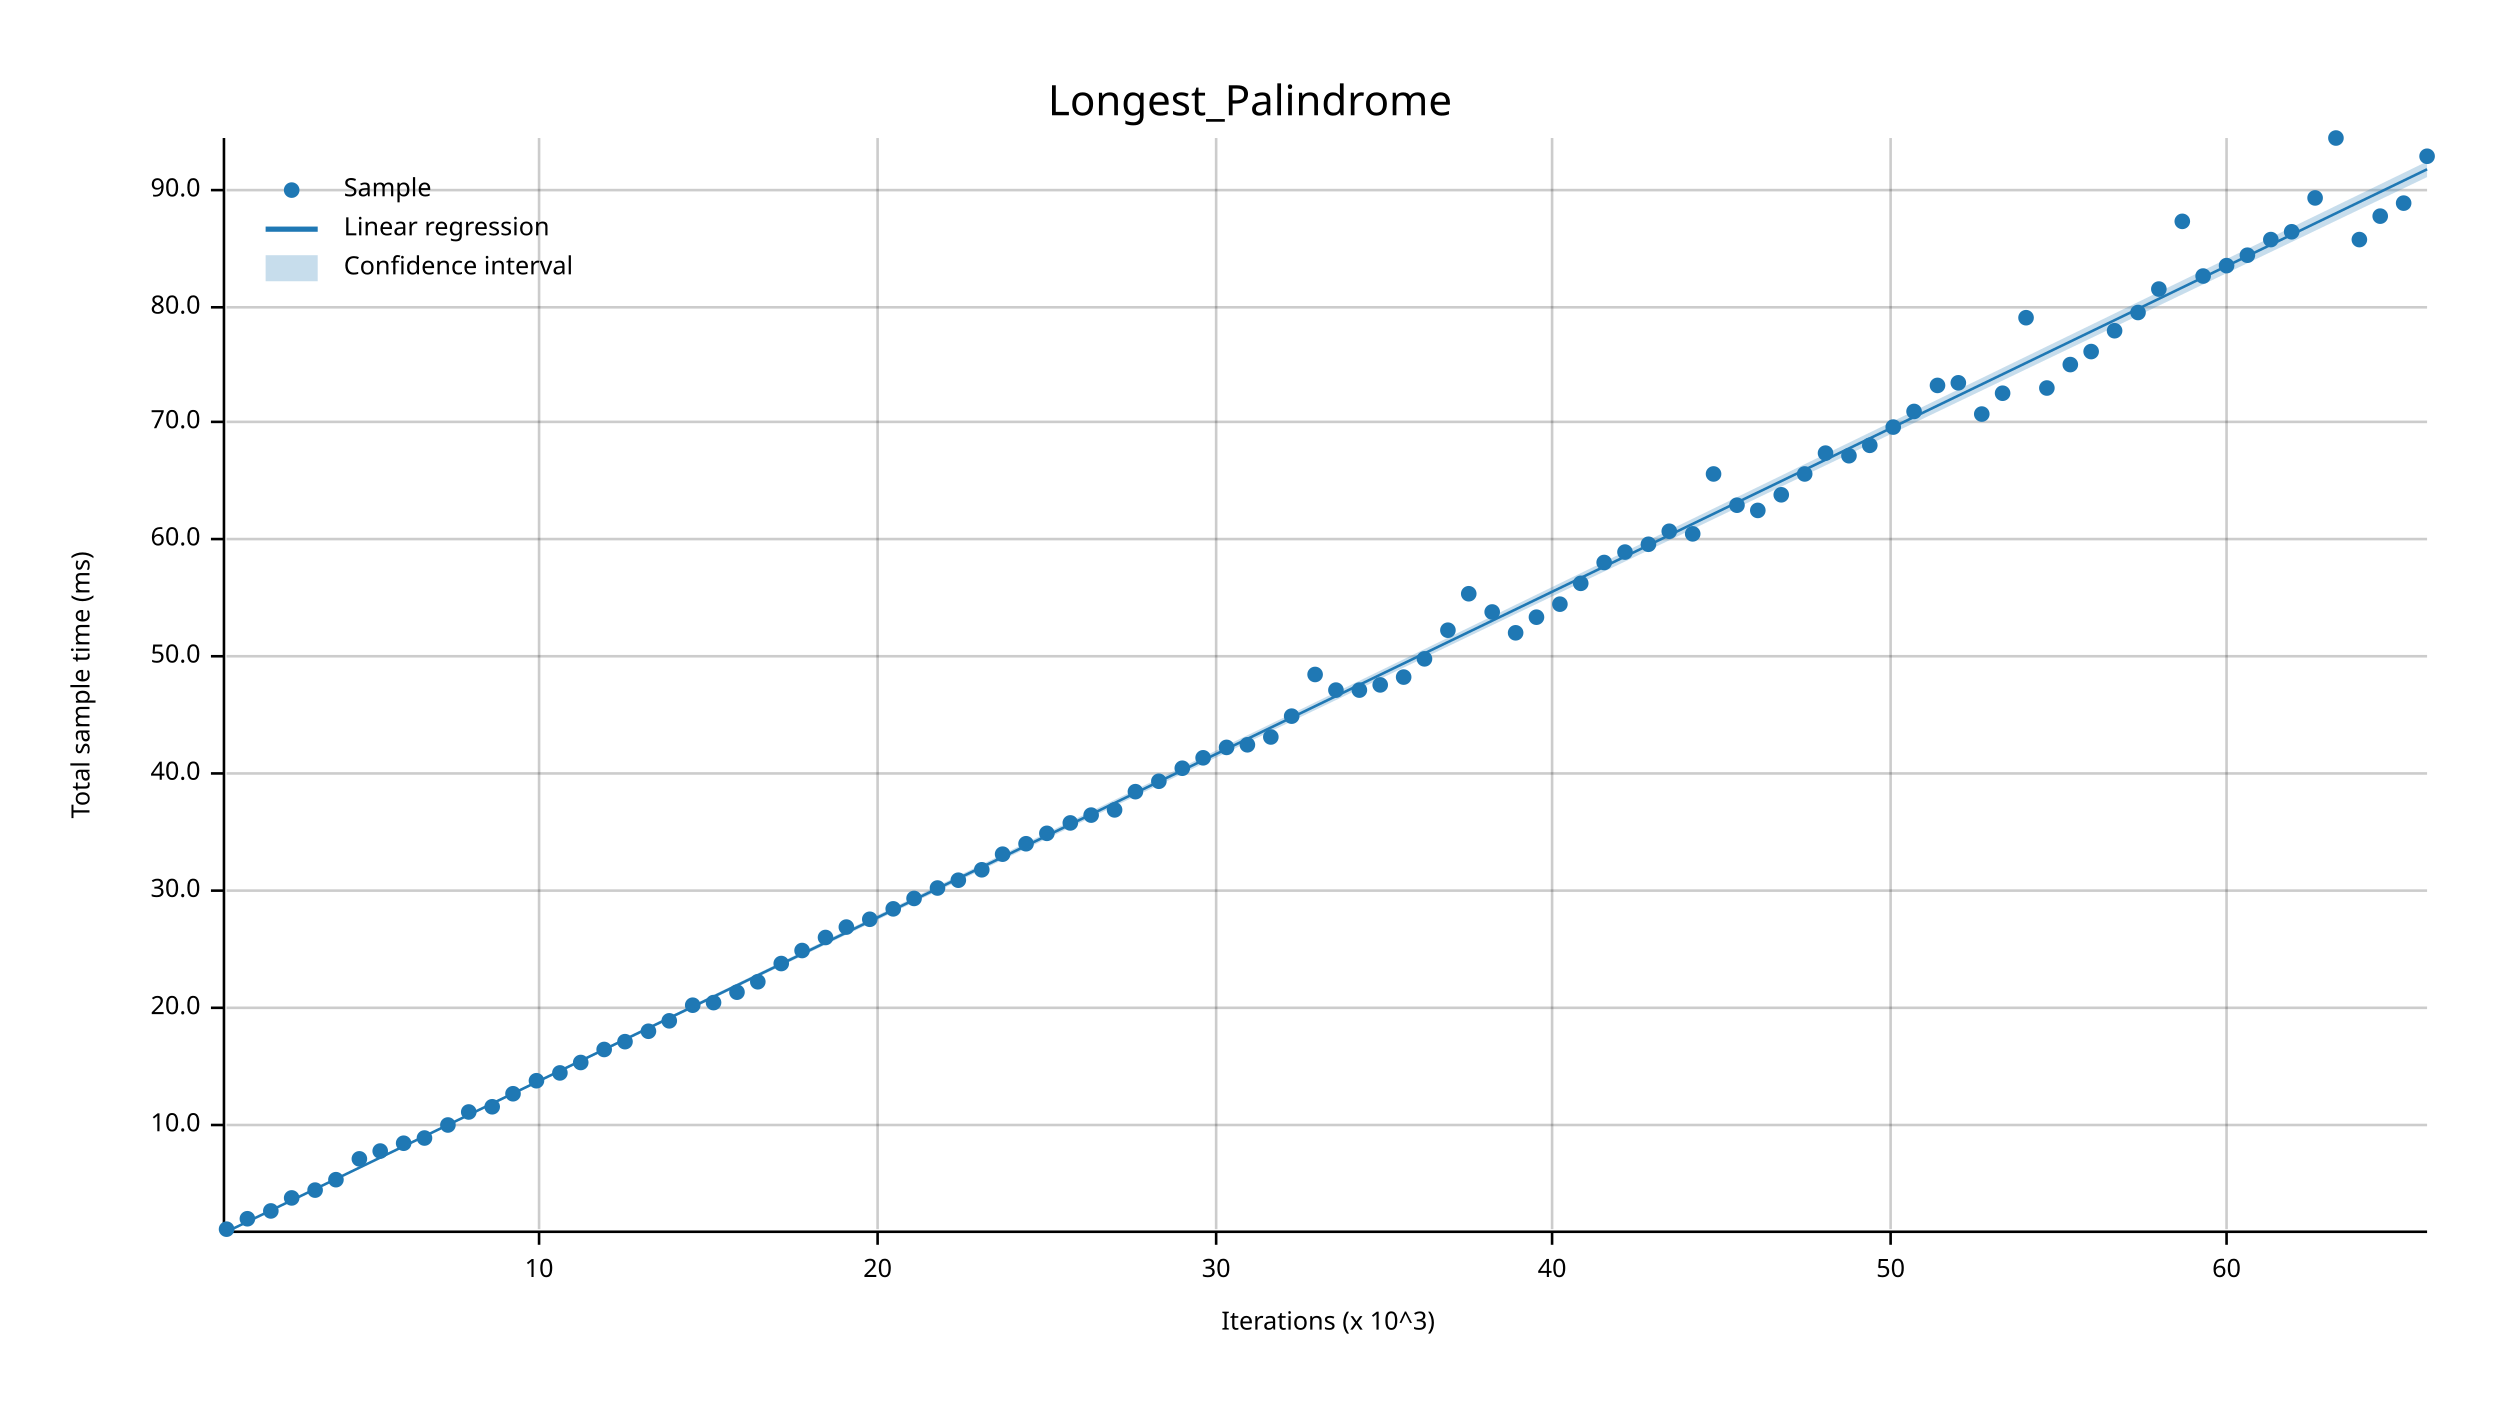
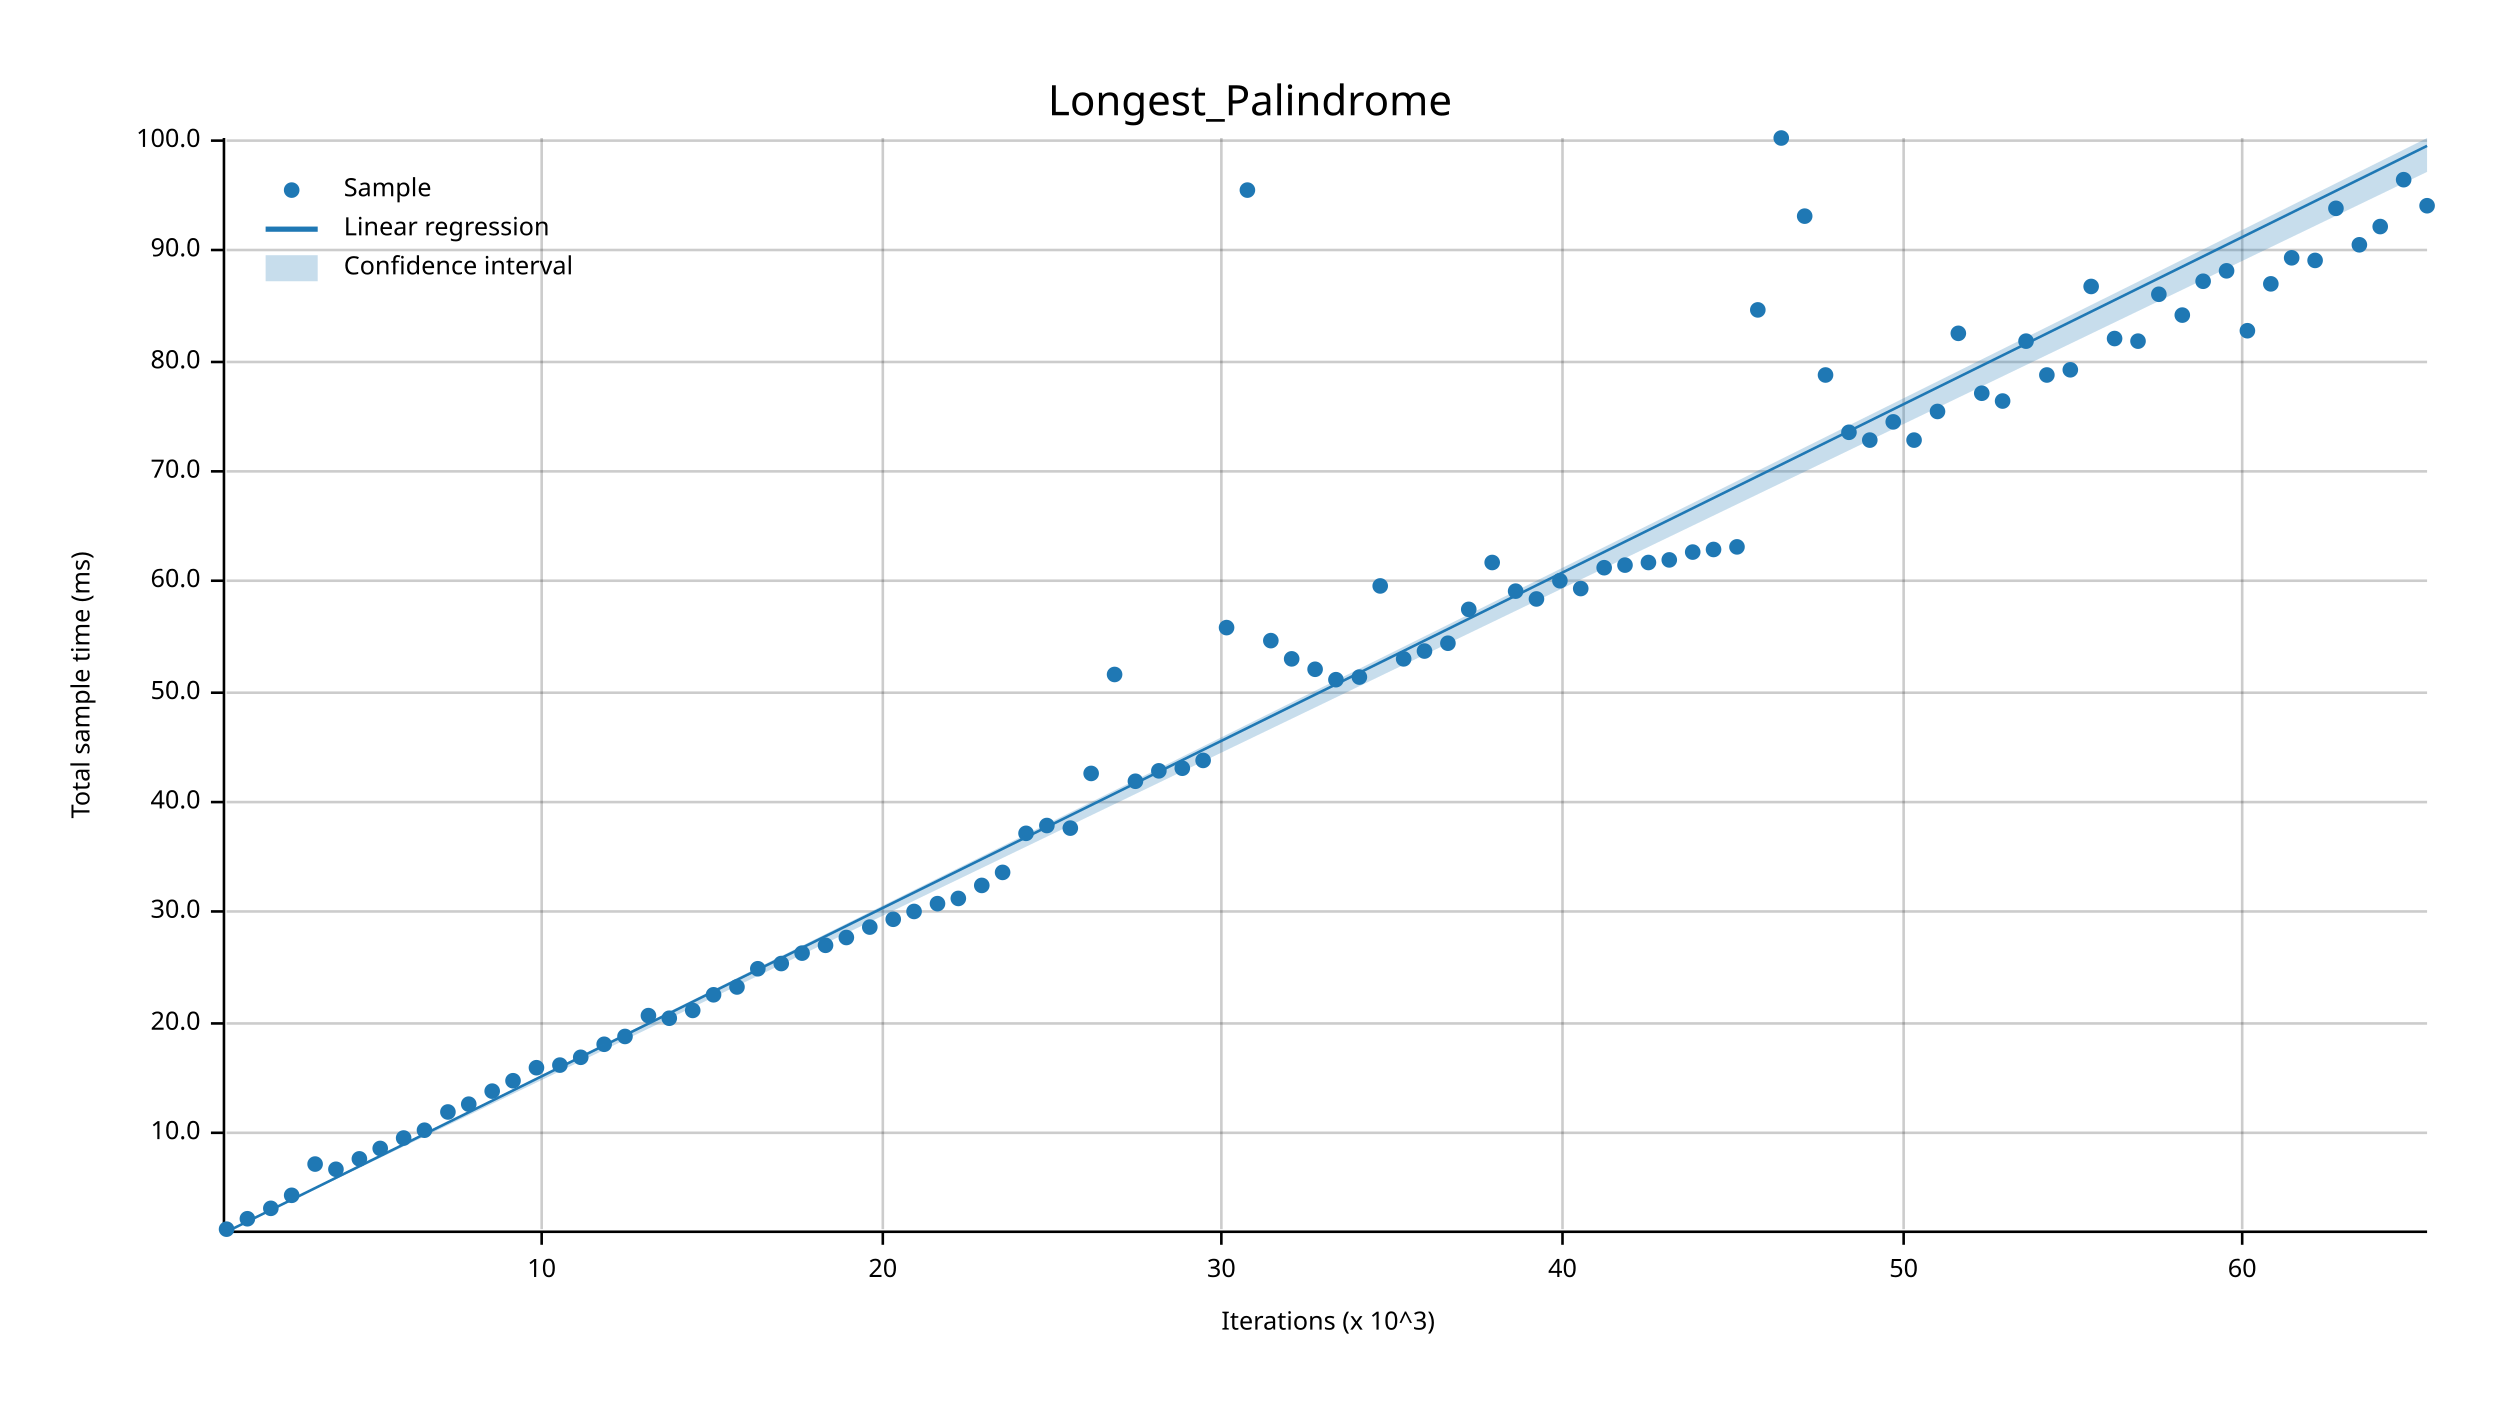
<svg xmlns="http://www.w3.org/2000/svg" width="960" height="540" viewBox="0 0 960 540">
  <text x="480" y="32" dy="0.76em" text-anchor="middle" font-family="sans-serif" font-size="16.129" opacity="1" fill="#000000">
Longest_Palindrome
</text>
  <text x="27" y="263" dy="0.76em" text-anchor="middle" font-family="sans-serif" font-size="9.677" opacity="1" fill="#000000" transform="rotate(270, 27, 263)">
Total sample time (ms)
</text>
  <text x="510" y="513" dy="-0.5ex" text-anchor="middle" font-family="sans-serif" font-size="9.677" opacity="1" fill="#000000">
Iterations (x 10^3)
</text>
-   <line opacity="0.2" stroke="#000000" stroke-width="1" x1="207" y1="472" x2="207" y2="53" />
-   <line opacity="0.2" stroke="#000000" stroke-width="1" x1="337" y1="472" x2="337" y2="53" />
-   <line opacity="0.2" stroke="#000000" stroke-width="1" x1="467" y1="472" x2="467" y2="53" />
-   <line opacity="0.2" stroke="#000000" stroke-width="1" x1="596" y1="472" x2="596" y2="53" />
-   <line opacity="0.2" stroke="#000000" stroke-width="1" x1="726" y1="472" x2="726" y2="53" />
-   <line opacity="0.2" stroke="#000000" stroke-width="1" x1="855" y1="472" x2="855" y2="53" />
-   <line opacity="0.2" stroke="#000000" stroke-width="1" x1="87" y1="432" x2="932" y2="432" />
-   <line opacity="0.2" stroke="#000000" stroke-width="1" x1="87" y1="387" x2="932" y2="387" />
-   <line opacity="0.2" stroke="#000000" stroke-width="1" x1="87" y1="342" x2="932" y2="342" />
-   <line opacity="0.2" stroke="#000000" stroke-width="1" x1="87" y1="297" x2="932" y2="297" />
-   <line opacity="0.2" stroke="#000000" stroke-width="1" x1="87" y1="252" x2="932" y2="252" />
-   <line opacity="0.2" stroke="#000000" stroke-width="1" x1="87" y1="207" x2="932" y2="207" />
-   <line opacity="0.2" stroke="#000000" stroke-width="1" x1="87" y1="162" x2="932" y2="162" />
-   <line opacity="0.2" stroke="#000000" stroke-width="1" x1="87" y1="118" x2="932" y2="118" />
-   <line opacity="0.2" stroke="#000000" stroke-width="1" x1="87" y1="73" x2="932" y2="73" />
+   <line opacity="0.2" stroke="#000000" stroke-width="1" x1="208" y1="472" x2="208" y2="53" />
+   <line opacity="0.2" stroke="#000000" stroke-width="1" x1="339" y1="472" x2="339" y2="53" />
+   <line opacity="0.2" stroke="#000000" stroke-width="1" x1="469" y1="472" x2="469" y2="53" />
+   <line opacity="0.2" stroke="#000000" stroke-width="1" x1="600" y1="472" x2="600" y2="53" />
+   <line opacity="0.2" stroke="#000000" stroke-width="1" x1="731" y1="472" x2="731" y2="53" />
+   <line opacity="0.2" stroke="#000000" stroke-width="1" x1="861" y1="472" x2="861" y2="53" />
+   <line opacity="0.2" stroke="#000000" stroke-width="1" x1="87" y1="435" x2="932" y2="435" />
+   <line opacity="0.2" stroke="#000000" stroke-width="1" x1="87" y1="393" x2="932" y2="393" />
+   <line opacity="0.2" stroke="#000000" stroke-width="1" x1="87" y1="350" x2="932" y2="350" />
+   <line opacity="0.2" stroke="#000000" stroke-width="1" x1="87" y1="308" x2="932" y2="308" />
+   <line opacity="0.2" stroke="#000000" stroke-width="1" x1="87" y1="266" x2="932" y2="266" />
+   <line opacity="0.2" stroke="#000000" stroke-width="1" x1="87" y1="223" x2="932" y2="223" />
+   <line opacity="0.2" stroke="#000000" stroke-width="1" x1="87" y1="181" x2="932" y2="181" />
+   <line opacity="0.2" stroke="#000000" stroke-width="1" x1="87" y1="139" x2="932" y2="139" />
+   <line opacity="0.2" stroke="#000000" stroke-width="1" x1="87" y1="96" x2="932" y2="96" />
+   <line opacity="0.2" stroke="#000000" stroke-width="1" x1="87" y1="54" x2="932" y2="54" />
  <polyline fill="none" opacity="1" stroke="#000000" stroke-width="1" points="86,53 86,472 " />
-   <text x="77" y="432" dy="0.5ex" text-anchor="end" font-family="sans-serif" font-size="9.677" opacity="1" fill="#000000">
+   <text x="77" y="435" dy="0.5ex" text-anchor="end" font-family="sans-serif" font-size="9.677" opacity="1" fill="#000000">
10.0
</text>
-   <polyline fill="none" opacity="1" stroke="#000000" stroke-width="1" points="81,432 86,432 " />
-   <text x="77" y="387" dy="0.5ex" text-anchor="end" font-family="sans-serif" font-size="9.677" opacity="1" fill="#000000">
+   <polyline fill="none" opacity="1" stroke="#000000" stroke-width="1" points="81,435 86,435 " />
+   <text x="77" y="393" dy="0.5ex" text-anchor="end" font-family="sans-serif" font-size="9.677" opacity="1" fill="#000000">
20.0
</text>
-   <polyline fill="none" opacity="1" stroke="#000000" stroke-width="1" points="81,387 86,387 " />
-   <text x="77" y="342" dy="0.5ex" text-anchor="end" font-family="sans-serif" font-size="9.677" opacity="1" fill="#000000">
+   <polyline fill="none" opacity="1" stroke="#000000" stroke-width="1" points="81,393 86,393 " />
+   <text x="77" y="350" dy="0.5ex" text-anchor="end" font-family="sans-serif" font-size="9.677" opacity="1" fill="#000000">
30.0
</text>
-   <polyline fill="none" opacity="1" stroke="#000000" stroke-width="1" points="81,342 86,342 " />
-   <text x="77" y="297" dy="0.5ex" text-anchor="end" font-family="sans-serif" font-size="9.677" opacity="1" fill="#000000">
+   <polyline fill="none" opacity="1" stroke="#000000" stroke-width="1" points="81,350 86,350 " />
+   <text x="77" y="308" dy="0.5ex" text-anchor="end" font-family="sans-serif" font-size="9.677" opacity="1" fill="#000000">
40.0
</text>
-   <polyline fill="none" opacity="1" stroke="#000000" stroke-width="1" points="81,297 86,297 " />
-   <text x="77" y="252" dy="0.5ex" text-anchor="end" font-family="sans-serif" font-size="9.677" opacity="1" fill="#000000">
+   <polyline fill="none" opacity="1" stroke="#000000" stroke-width="1" points="81,308 86,308 " />
+   <text x="77" y="266" dy="0.5ex" text-anchor="end" font-family="sans-serif" font-size="9.677" opacity="1" fill="#000000">
50.0
</text>
-   <polyline fill="none" opacity="1" stroke="#000000" stroke-width="1" points="81,252 86,252 " />
-   <text x="77" y="207" dy="0.5ex" text-anchor="end" font-family="sans-serif" font-size="9.677" opacity="1" fill="#000000">
+   <polyline fill="none" opacity="1" stroke="#000000" stroke-width="1" points="81,266 86,266 " />
+   <text x="77" y="223" dy="0.5ex" text-anchor="end" font-family="sans-serif" font-size="9.677" opacity="1" fill="#000000">
60.0
</text>
-   <polyline fill="none" opacity="1" stroke="#000000" stroke-width="1" points="81,207 86,207 " />
-   <text x="77" y="162" dy="0.5ex" text-anchor="end" font-family="sans-serif" font-size="9.677" opacity="1" fill="#000000">
+   <polyline fill="none" opacity="1" stroke="#000000" stroke-width="1" points="81,223 86,223 " />
+   <text x="77" y="181" dy="0.5ex" text-anchor="end" font-family="sans-serif" font-size="9.677" opacity="1" fill="#000000">
70.0
</text>
-   <polyline fill="none" opacity="1" stroke="#000000" stroke-width="1" points="81,162 86,162 " />
-   <text x="77" y="118" dy="0.5ex" text-anchor="end" font-family="sans-serif" font-size="9.677" opacity="1" fill="#000000">
+   <polyline fill="none" opacity="1" stroke="#000000" stroke-width="1" points="81,181 86,181 " />
+   <text x="77" y="139" dy="0.5ex" text-anchor="end" font-family="sans-serif" font-size="9.677" opacity="1" fill="#000000">
80.0
</text>
-   <polyline fill="none" opacity="1" stroke="#000000" stroke-width="1" points="81,118 86,118 " />
-   <text x="77" y="73" dy="0.5ex" text-anchor="end" font-family="sans-serif" font-size="9.677" opacity="1" fill="#000000">
+   <polyline fill="none" opacity="1" stroke="#000000" stroke-width="1" points="81,139 86,139 " />
+   <text x="77" y="96" dy="0.5ex" text-anchor="end" font-family="sans-serif" font-size="9.677" opacity="1" fill="#000000">
90.0
</text>
-   <polyline fill="none" opacity="1" stroke="#000000" stroke-width="1" points="81,73 86,73 " />
+   <polyline fill="none" opacity="1" stroke="#000000" stroke-width="1" points="81,96 86,96 " />
+   <text x="77" y="54" dy="0.5ex" text-anchor="end" font-family="sans-serif" font-size="9.677" opacity="1" fill="#000000">
+ 100.0
+ </text>
+   <polyline fill="none" opacity="1" stroke="#000000" stroke-width="1" points="81,54 86,54 " />
  <polyline fill="none" opacity="1" stroke="#000000" stroke-width="1" points="87,473 932,473 " />
-   <text x="207" y="483" dy="0.76em" text-anchor="middle" font-family="sans-serif" font-size="9.677" opacity="1" fill="#000000">
+   <text x="208" y="483" dy="0.76em" text-anchor="middle" font-family="sans-serif" font-size="9.677" opacity="1" fill="#000000">
10
</text>
-   <polyline fill="none" opacity="1" stroke="#000000" stroke-width="1" points="207,473 207,478 " />
-   <text x="337" y="483" dy="0.76em" text-anchor="middle" font-family="sans-serif" font-size="9.677" opacity="1" fill="#000000">
+   <polyline fill="none" opacity="1" stroke="#000000" stroke-width="1" points="208,473 208,478 " />
+   <text x="339" y="483" dy="0.76em" text-anchor="middle" font-family="sans-serif" font-size="9.677" opacity="1" fill="#000000">
20
</text>
-   <polyline fill="none" opacity="1" stroke="#000000" stroke-width="1" points="337,473 337,478 " />
-   <text x="467" y="483" dy="0.76em" text-anchor="middle" font-family="sans-serif" font-size="9.677" opacity="1" fill="#000000">
+   <polyline fill="none" opacity="1" stroke="#000000" stroke-width="1" points="339,473 339,478 " />
+   <text x="469" y="483" dy="0.76em" text-anchor="middle" font-family="sans-serif" font-size="9.677" opacity="1" fill="#000000">
30
</text>
-   <polyline fill="none" opacity="1" stroke="#000000" stroke-width="1" points="467,473 467,478 " />
-   <text x="596" y="483" dy="0.76em" text-anchor="middle" font-family="sans-serif" font-size="9.677" opacity="1" fill="#000000">
+   <polyline fill="none" opacity="1" stroke="#000000" stroke-width="1" points="469,473 469,478 " />
+   <text x="600" y="483" dy="0.76em" text-anchor="middle" font-family="sans-serif" font-size="9.677" opacity="1" fill="#000000">
40
</text>
-   <polyline fill="none" opacity="1" stroke="#000000" stroke-width="1" points="596,473 596,478 " />
-   <text x="726" y="483" dy="0.76em" text-anchor="middle" font-family="sans-serif" font-size="9.677" opacity="1" fill="#000000">
+   <polyline fill="none" opacity="1" stroke="#000000" stroke-width="1" points="600,473 600,478 " />
+   <text x="731" y="483" dy="0.76em" text-anchor="middle" font-family="sans-serif" font-size="9.677" opacity="1" fill="#000000">
50
</text>
-   <polyline fill="none" opacity="1" stroke="#000000" stroke-width="1" points="726,473 726,478 " />
-   <text x="855" y="483" dy="0.76em" text-anchor="middle" font-family="sans-serif" font-size="9.677" opacity="1" fill="#000000">
+   <polyline fill="none" opacity="1" stroke="#000000" stroke-width="1" points="731,473 731,478 " />
+   <text x="861" y="483" dy="0.76em" text-anchor="middle" font-family="sans-serif" font-size="9.677" opacity="1" fill="#000000">
60
</text>
-   <polyline fill="none" opacity="1" stroke="#000000" stroke-width="1" points="855,473 855,478 " />
+   <polyline fill="none" opacity="1" stroke="#000000" stroke-width="1" points="861,473 861,478 " />
  <circle cx="87" cy="472" r="3" opacity="1" fill="#1F78B4" stroke="none" stroke-width="1" />
  <circle cx="95" cy="468" r="3" opacity="1" fill="#1F78B4" stroke="none" stroke-width="1" />
-   <circle cx="104" cy="465" r="3" opacity="1" fill="#1F78B4" stroke="none" stroke-width="1" />
-   <circle cx="112" cy="460" r="3" opacity="1" fill="#1F78B4" stroke="none" stroke-width="1" />
-   <circle cx="121" cy="457" r="3" opacity="1" fill="#1F78B4" stroke="none" stroke-width="1" />
-   <circle cx="129" cy="453" r="3" opacity="1" fill="#1F78B4" stroke="none" stroke-width="1" />
+   <circle cx="104" cy="464" r="3" opacity="1" fill="#1F78B4" stroke="none" stroke-width="1" />
+   <circle cx="112" cy="459" r="3" opacity="1" fill="#1F78B4" stroke="none" stroke-width="1" />
+   <circle cx="121" cy="447" r="3" opacity="1" fill="#1F78B4" stroke="none" stroke-width="1" />
+   <circle cx="129" cy="449" r="3" opacity="1" fill="#1F78B4" stroke="none" stroke-width="1" />
  <circle cx="138" cy="445" r="3" opacity="1" fill="#1F78B4" stroke="none" stroke-width="1" />
-   <circle cx="146" cy="442" r="3" opacity="1" fill="#1F78B4" stroke="none" stroke-width="1" />
-   <circle cx="155" cy="439" r="3" opacity="1" fill="#1F78B4" stroke="none" stroke-width="1" />
-   <circle cx="163" cy="437" r="3" opacity="1" fill="#1F78B4" stroke="none" stroke-width="1" />
-   <circle cx="172" cy="432" r="3" opacity="1" fill="#1F78B4" stroke="none" stroke-width="1" />
-   <circle cx="180" cy="427" r="3" opacity="1" fill="#1F78B4" stroke="none" stroke-width="1" />
-   <circle cx="189" cy="425" r="3" opacity="1" fill="#1F78B4" stroke="none" stroke-width="1" />
-   <circle cx="197" cy="420" r="3" opacity="1" fill="#1F78B4" stroke="none" stroke-width="1" />
-   <circle cx="206" cy="415" r="3" opacity="1" fill="#1F78B4" stroke="none" stroke-width="1" />
-   <circle cx="215" cy="412" r="3" opacity="1" fill="#1F78B4" stroke="none" stroke-width="1" />
-   <circle cx="223" cy="408" r="3" opacity="1" fill="#1F78B4" stroke="none" stroke-width="1" />
-   <circle cx="232" cy="403" r="3" opacity="1" fill="#1F78B4" stroke="none" stroke-width="1" />
-   <circle cx="240" cy="400" r="3" opacity="1" fill="#1F78B4" stroke="none" stroke-width="1" />
-   <circle cx="249" cy="396" r="3" opacity="1" fill="#1F78B4" stroke="none" stroke-width="1" />
-   <circle cx="257" cy="392" r="3" opacity="1" fill="#1F78B4" stroke="none" stroke-width="1" />
-   <circle cx="266" cy="386" r="3" opacity="1" fill="#1F78B4" stroke="none" stroke-width="1" />
-   <circle cx="274" cy="385" r="3" opacity="1" fill="#1F78B4" stroke="none" stroke-width="1" />
-   <circle cx="283" cy="381" r="3" opacity="1" fill="#1F78B4" stroke="none" stroke-width="1" />
-   <circle cx="291" cy="377" r="3" opacity="1" fill="#1F78B4" stroke="none" stroke-width="1" />
+   <circle cx="146" cy="441" r="3" opacity="1" fill="#1F78B4" stroke="none" stroke-width="1" />
+   <circle cx="155" cy="437" r="3" opacity="1" fill="#1F78B4" stroke="none" stroke-width="1" />
+   <circle cx="163" cy="434" r="3" opacity="1" fill="#1F78B4" stroke="none" stroke-width="1" />
+   <circle cx="172" cy="427" r="3" opacity="1" fill="#1F78B4" stroke="none" stroke-width="1" />
+   <circle cx="180" cy="424" r="3" opacity="1" fill="#1F78B4" stroke="none" stroke-width="1" />
+   <circle cx="189" cy="419" r="3" opacity="1" fill="#1F78B4" stroke="none" stroke-width="1" />
+   <circle cx="197" cy="415" r="3" opacity="1" fill="#1F78B4" stroke="none" stroke-width="1" />
+   <circle cx="206" cy="410" r="3" opacity="1" fill="#1F78B4" stroke="none" stroke-width="1" />
+   <circle cx="215" cy="409" r="3" opacity="1" fill="#1F78B4" stroke="none" stroke-width="1" />
+   <circle cx="223" cy="406" r="3" opacity="1" fill="#1F78B4" stroke="none" stroke-width="1" />
+   <circle cx="232" cy="401" r="3" opacity="1" fill="#1F78B4" stroke="none" stroke-width="1" />
+   <circle cx="240" cy="398" r="3" opacity="1" fill="#1F78B4" stroke="none" stroke-width="1" />
+   <circle cx="249" cy="390" r="3" opacity="1" fill="#1F78B4" stroke="none" stroke-width="1" />
+   <circle cx="257" cy="391" r="3" opacity="1" fill="#1F78B4" stroke="none" stroke-width="1" />
+   <circle cx="266" cy="388" r="3" opacity="1" fill="#1F78B4" stroke="none" stroke-width="1" />
+   <circle cx="274" cy="382" r="3" opacity="1" fill="#1F78B4" stroke="none" stroke-width="1" />
+   <circle cx="283" cy="379" r="3" opacity="1" fill="#1F78B4" stroke="none" stroke-width="1" />
+   <circle cx="291" cy="372" r="3" opacity="1" fill="#1F78B4" stroke="none" stroke-width="1" />
  <circle cx="300" cy="370" r="3" opacity="1" fill="#1F78B4" stroke="none" stroke-width="1" />
-   <circle cx="308" cy="365" r="3" opacity="1" fill="#1F78B4" stroke="none" stroke-width="1" />
-   <circle cx="317" cy="360" r="3" opacity="1" fill="#1F78B4" stroke="none" stroke-width="1" />
-   <circle cx="325" cy="356" r="3" opacity="1" fill="#1F78B4" stroke="none" stroke-width="1" />
-   <circle cx="334" cy="353" r="3" opacity="1" fill="#1F78B4" stroke="none" stroke-width="1" />
-   <circle cx="343" cy="349" r="3" opacity="1" fill="#1F78B4" stroke="none" stroke-width="1" />
-   <circle cx="351" cy="345" r="3" opacity="1" fill="#1F78B4" stroke="none" stroke-width="1" />
-   <circle cx="360" cy="341" r="3" opacity="1" fill="#1F78B4" stroke="none" stroke-width="1" />
-   <circle cx="368" cy="338" r="3" opacity="1" fill="#1F78B4" stroke="none" stroke-width="1" />
-   <circle cx="377" cy="334" r="3" opacity="1" fill="#1F78B4" stroke="none" stroke-width="1" />
-   <circle cx="385" cy="328" r="3" opacity="1" fill="#1F78B4" stroke="none" stroke-width="1" />
-   <circle cx="394" cy="324" r="3" opacity="1" fill="#1F78B4" stroke="none" stroke-width="1" />
-   <circle cx="402" cy="320" r="3" opacity="1" fill="#1F78B4" stroke="none" stroke-width="1" />
-   <circle cx="411" cy="316" r="3" opacity="1" fill="#1F78B4" stroke="none" stroke-width="1" />
-   <circle cx="419" cy="313" r="3" opacity="1" fill="#1F78B4" stroke="none" stroke-width="1" />
-   <circle cx="428" cy="311" r="3" opacity="1" fill="#1F78B4" stroke="none" stroke-width="1" />
-   <circle cx="436" cy="304" r="3" opacity="1" fill="#1F78B4" stroke="none" stroke-width="1" />
-   <circle cx="445" cy="300" r="3" opacity="1" fill="#1F78B4" stroke="none" stroke-width="1" />
+   <circle cx="308" cy="366" r="3" opacity="1" fill="#1F78B4" stroke="none" stroke-width="1" />
+   <circle cx="317" cy="363" r="3" opacity="1" fill="#1F78B4" stroke="none" stroke-width="1" />
+   <circle cx="325" cy="360" r="3" opacity="1" fill="#1F78B4" stroke="none" stroke-width="1" />
+   <circle cx="334" cy="356" r="3" opacity="1" fill="#1F78B4" stroke="none" stroke-width="1" />
+   <circle cx="343" cy="353" r="3" opacity="1" fill="#1F78B4" stroke="none" stroke-width="1" />
+   <circle cx="351" cy="350" r="3" opacity="1" fill="#1F78B4" stroke="none" stroke-width="1" />
+   <circle cx="360" cy="347" r="3" opacity="1" fill="#1F78B4" stroke="none" stroke-width="1" />
+   <circle cx="368" cy="345" r="3" opacity="1" fill="#1F78B4" stroke="none" stroke-width="1" />
+   <circle cx="377" cy="340" r="3" opacity="1" fill="#1F78B4" stroke="none" stroke-width="1" />
+   <circle cx="385" cy="335" r="3" opacity="1" fill="#1F78B4" stroke="none" stroke-width="1" />
+   <circle cx="394" cy="320" r="3" opacity="1" fill="#1F78B4" stroke="none" stroke-width="1" />
+   <circle cx="402" cy="317" r="3" opacity="1" fill="#1F78B4" stroke="none" stroke-width="1" />
+   <circle cx="411" cy="318" r="3" opacity="1" fill="#1F78B4" stroke="none" stroke-width="1" />
+   <circle cx="419" cy="297" r="3" opacity="1" fill="#1F78B4" stroke="none" stroke-width="1" />
+   <circle cx="428" cy="259" r="3" opacity="1" fill="#1F78B4" stroke="none" stroke-width="1" />
+   <circle cx="436" cy="300" r="3" opacity="1" fill="#1F78B4" stroke="none" stroke-width="1" />
+   <circle cx="445" cy="296" r="3" opacity="1" fill="#1F78B4" stroke="none" stroke-width="1" />
  <circle cx="454" cy="295" r="3" opacity="1" fill="#1F78B4" stroke="none" stroke-width="1" />
-   <circle cx="462" cy="291" r="3" opacity="1" fill="#1F78B4" stroke="none" stroke-width="1" />
-   <circle cx="471" cy="287" r="3" opacity="1" fill="#1F78B4" stroke="none" stroke-width="1" />
-   <circle cx="479" cy="286" r="3" opacity="1" fill="#1F78B4" stroke="none" stroke-width="1" />
-   <circle cx="488" cy="283" r="3" opacity="1" fill="#1F78B4" stroke="none" stroke-width="1" />
-   <circle cx="496" cy="275" r="3" opacity="1" fill="#1F78B4" stroke="none" stroke-width="1" />
-   <circle cx="505" cy="259" r="3" opacity="1" fill="#1F78B4" stroke="none" stroke-width="1" />
-   <circle cx="513" cy="265" r="3" opacity="1" fill="#1F78B4" stroke="none" stroke-width="1" />
-   <circle cx="522" cy="265" r="3" opacity="1" fill="#1F78B4" stroke="none" stroke-width="1" />
-   <circle cx="530" cy="263" r="3" opacity="1" fill="#1F78B4" stroke="none" stroke-width="1" />
-   <circle cx="539" cy="260" r="3" opacity="1" fill="#1F78B4" stroke="none" stroke-width="1" />
-   <circle cx="547" cy="253" r="3" opacity="1" fill="#1F78B4" stroke="none" stroke-width="1" />
-   <circle cx="556" cy="242" r="3" opacity="1" fill="#1F78B4" stroke="none" stroke-width="1" />
-   <circle cx="564" cy="228" r="3" opacity="1" fill="#1F78B4" stroke="none" stroke-width="1" />
-   <circle cx="573" cy="235" r="3" opacity="1" fill="#1F78B4" stroke="none" stroke-width="1" />
-   <circle cx="582" cy="243" r="3" opacity="1" fill="#1F78B4" stroke="none" stroke-width="1" />
-   <circle cx="590" cy="237" r="3" opacity="1" fill="#1F78B4" stroke="none" stroke-width="1" />
-   <circle cx="599" cy="232" r="3" opacity="1" fill="#1F78B4" stroke="none" stroke-width="1" />
-   <circle cx="607" cy="224" r="3" opacity="1" fill="#1F78B4" stroke="none" stroke-width="1" />
-   <circle cx="616" cy="216" r="3" opacity="1" fill="#1F78B4" stroke="none" stroke-width="1" />
-   <circle cx="624" cy="212" r="3" opacity="1" fill="#1F78B4" stroke="none" stroke-width="1" />
-   <circle cx="633" cy="209" r="3" opacity="1" fill="#1F78B4" stroke="none" stroke-width="1" />
-   <circle cx="641" cy="204" r="3" opacity="1" fill="#1F78B4" stroke="none" stroke-width="1" />
-   <circle cx="650" cy="205" r="3" opacity="1" fill="#1F78B4" stroke="none" stroke-width="1" />
-   <circle cx="658" cy="182" r="3" opacity="1" fill="#1F78B4" stroke="none" stroke-width="1" />
-   <circle cx="667" cy="194" r="3" opacity="1" fill="#1F78B4" stroke="none" stroke-width="1" />
-   <circle cx="675" cy="196" r="3" opacity="1" fill="#1F78B4" stroke="none" stroke-width="1" />
-   <circle cx="684" cy="190" r="3" opacity="1" fill="#1F78B4" stroke="none" stroke-width="1" />
-   <circle cx="693" cy="182" r="3" opacity="1" fill="#1F78B4" stroke="none" stroke-width="1" />
-   <circle cx="701" cy="174" r="3" opacity="1" fill="#1F78B4" stroke="none" stroke-width="1" />
-   <circle cx="710" cy="175" r="3" opacity="1" fill="#1F78B4" stroke="none" stroke-width="1" />
-   <circle cx="718" cy="171" r="3" opacity="1" fill="#1F78B4" stroke="none" stroke-width="1" />
-   <circle cx="727" cy="164" r="3" opacity="1" fill="#1F78B4" stroke="none" stroke-width="1" />
-   <circle cx="735" cy="158" r="3" opacity="1" fill="#1F78B4" stroke="none" stroke-width="1" />
-   <circle cx="744" cy="148" r="3" opacity="1" fill="#1F78B4" stroke="none" stroke-width="1" />
-   <circle cx="752" cy="147" r="3" opacity="1" fill="#1F78B4" stroke="none" stroke-width="1" />
-   <circle cx="761" cy="159" r="3" opacity="1" fill="#1F78B4" stroke="none" stroke-width="1" />
-   <circle cx="769" cy="151" r="3" opacity="1" fill="#1F78B4" stroke="none" stroke-width="1" />
-   <circle cx="778" cy="122" r="3" opacity="1" fill="#1F78B4" stroke="none" stroke-width="1" />
-   <circle cx="786" cy="149" r="3" opacity="1" fill="#1F78B4" stroke="none" stroke-width="1" />
-   <circle cx="795" cy="140" r="3" opacity="1" fill="#1F78B4" stroke="none" stroke-width="1" />
-   <circle cx="803" cy="135" r="3" opacity="1" fill="#1F78B4" stroke="none" stroke-width="1" />
-   <circle cx="812" cy="127" r="3" opacity="1" fill="#1F78B4" stroke="none" stroke-width="1" />
-   <circle cx="821" cy="120" r="3" opacity="1" fill="#1F78B4" stroke="none" stroke-width="1" />
-   <circle cx="829" cy="111" r="3" opacity="1" fill="#1F78B4" stroke="none" stroke-width="1" />
-   <circle cx="838" cy="85" r="3" opacity="1" fill="#1F78B4" stroke="none" stroke-width="1" />
-   <circle cx="846" cy="106" r="3" opacity="1" fill="#1F78B4" stroke="none" stroke-width="1" />
-   <circle cx="855" cy="102" r="3" opacity="1" fill="#1F78B4" stroke="none" stroke-width="1" />
-   <circle cx="863" cy="98" r="3" opacity="1" fill="#1F78B4" stroke="none" stroke-width="1" />
-   <circle cx="872" cy="92" r="3" opacity="1" fill="#1F78B4" stroke="none" stroke-width="1" />
-   <circle cx="880" cy="89" r="3" opacity="1" fill="#1F78B4" stroke="none" stroke-width="1" />
-   <circle cx="889" cy="76" r="3" opacity="1" fill="#1F78B4" stroke="none" stroke-width="1" />
-   <circle cx="897" cy="53" r="3" opacity="1" fill="#1F78B4" stroke="none" stroke-width="1" />
-   <circle cx="906" cy="92" r="3" opacity="1" fill="#1F78B4" stroke="none" stroke-width="1" />
-   <circle cx="914" cy="83" r="3" opacity="1" fill="#1F78B4" stroke="none" stroke-width="1" />
-   <circle cx="923" cy="78" r="3" opacity="1" fill="#1F78B4" stroke="none" stroke-width="1" />
-   <circle cx="932" cy="60" r="3" opacity="1" fill="#1F78B4" stroke="none" stroke-width="1" />
-   <polyline fill="none" opacity="1" stroke="#1F78B4" stroke-width="1" points="87,473 932,65 " />
-   <polygon opacity="0.25" fill="#1F78B4" points="87,473 932,68 932,62 " />
+   <circle cx="462" cy="292" r="3" opacity="1" fill="#1F78B4" stroke="none" stroke-width="1" />
+   <circle cx="471" cy="241" r="3" opacity="1" fill="#1F78B4" stroke="none" stroke-width="1" />
+   <circle cx="479" cy="73" r="3" opacity="1" fill="#1F78B4" stroke="none" stroke-width="1" />
+   <circle cx="488" cy="246" r="3" opacity="1" fill="#1F78B4" stroke="none" stroke-width="1" />
+   <circle cx="496" cy="253" r="3" opacity="1" fill="#1F78B4" stroke="none" stroke-width="1" />
+   <circle cx="505" cy="257" r="3" opacity="1" fill="#1F78B4" stroke="none" stroke-width="1" />
+   <circle cx="513" cy="261" r="3" opacity="1" fill="#1F78B4" stroke="none" stroke-width="1" />
+   <circle cx="522" cy="260" r="3" opacity="1" fill="#1F78B4" stroke="none" stroke-width="1" />
+   <circle cx="530" cy="225" r="3" opacity="1" fill="#1F78B4" stroke="none" stroke-width="1" />
+   <circle cx="539" cy="253" r="3" opacity="1" fill="#1F78B4" stroke="none" stroke-width="1" />
+   <circle cx="547" cy="250" r="3" opacity="1" fill="#1F78B4" stroke="none" stroke-width="1" />
+   <circle cx="556" cy="247" r="3" opacity="1" fill="#1F78B4" stroke="none" stroke-width="1" />
+   <circle cx="564" cy="234" r="3" opacity="1" fill="#1F78B4" stroke="none" stroke-width="1" />
+   <circle cx="573" cy="216" r="3" opacity="1" fill="#1F78B4" stroke="none" stroke-width="1" />
+   <circle cx="582" cy="227" r="3" opacity="1" fill="#1F78B4" stroke="none" stroke-width="1" />
+   <circle cx="590" cy="230" r="3" opacity="1" fill="#1F78B4" stroke="none" stroke-width="1" />
+   <circle cx="599" cy="223" r="3" opacity="1" fill="#1F78B4" stroke="none" stroke-width="1" />
+   <circle cx="607" cy="226" r="3" opacity="1" fill="#1F78B4" stroke="none" stroke-width="1" />
+   <circle cx="616" cy="218" r="3" opacity="1" fill="#1F78B4" stroke="none" stroke-width="1" />
+   <circle cx="624" cy="217" r="3" opacity="1" fill="#1F78B4" stroke="none" stroke-width="1" />
+   <circle cx="633" cy="216" r="3" opacity="1" fill="#1F78B4" stroke="none" stroke-width="1" />
+   <circle cx="641" cy="215" r="3" opacity="1" fill="#1F78B4" stroke="none" stroke-width="1" />
+   <circle cx="650" cy="212" r="3" opacity="1" fill="#1F78B4" stroke="none" stroke-width="1" />
+   <circle cx="658" cy="211" r="3" opacity="1" fill="#1F78B4" stroke="none" stroke-width="1" />
+   <circle cx="667" cy="210" r="3" opacity="1" fill="#1F78B4" stroke="none" stroke-width="1" />
+   <circle cx="675" cy="119" r="3" opacity="1" fill="#1F78B4" stroke="none" stroke-width="1" />
+   <circle cx="684" cy="53" r="3" opacity="1" fill="#1F78B4" stroke="none" stroke-width="1" />
+   <circle cx="693" cy="83" r="3" opacity="1" fill="#1F78B4" stroke="none" stroke-width="1" />
+   <circle cx="701" cy="144" r="3" opacity="1" fill="#1F78B4" stroke="none" stroke-width="1" />
+   <circle cx="710" cy="166" r="3" opacity="1" fill="#1F78B4" stroke="none" stroke-width="1" />
+   <circle cx="718" cy="169" r="3" opacity="1" fill="#1F78B4" stroke="none" stroke-width="1" />
+   <circle cx="727" cy="162" r="3" opacity="1" fill="#1F78B4" stroke="none" stroke-width="1" />
+   <circle cx="735" cy="169" r="3" opacity="1" fill="#1F78B4" stroke="none" stroke-width="1" />
+   <circle cx="744" cy="158" r="3" opacity="1" fill="#1F78B4" stroke="none" stroke-width="1" />
+   <circle cx="752" cy="128" r="3" opacity="1" fill="#1F78B4" stroke="none" stroke-width="1" />
+   <circle cx="761" cy="151" r="3" opacity="1" fill="#1F78B4" stroke="none" stroke-width="1" />
+   <circle cx="769" cy="154" r="3" opacity="1" fill="#1F78B4" stroke="none" stroke-width="1" />
+   <circle cx="778" cy="131" r="3" opacity="1" fill="#1F78B4" stroke="none" stroke-width="1" />
+   <circle cx="786" cy="144" r="3" opacity="1" fill="#1F78B4" stroke="none" stroke-width="1" />
+   <circle cx="795" cy="142" r="3" opacity="1" fill="#1F78B4" stroke="none" stroke-width="1" />
+   <circle cx="803" cy="110" r="3" opacity="1" fill="#1F78B4" stroke="none" stroke-width="1" />
+   <circle cx="812" cy="130" r="3" opacity="1" fill="#1F78B4" stroke="none" stroke-width="1" />
+   <circle cx="821" cy="131" r="3" opacity="1" fill="#1F78B4" stroke="none" stroke-width="1" />
+   <circle cx="829" cy="113" r="3" opacity="1" fill="#1F78B4" stroke="none" stroke-width="1" />
+   <circle cx="838" cy="121" r="3" opacity="1" fill="#1F78B4" stroke="none" stroke-width="1" />
+   <circle cx="846" cy="108" r="3" opacity="1" fill="#1F78B4" stroke="none" stroke-width="1" />
+   <circle cx="855" cy="104" r="3" opacity="1" fill="#1F78B4" stroke="none" stroke-width="1" />
+   <circle cx="863" cy="127" r="3" opacity="1" fill="#1F78B4" stroke="none" stroke-width="1" />
+   <circle cx="872" cy="109" r="3" opacity="1" fill="#1F78B4" stroke="none" stroke-width="1" />
+   <circle cx="880" cy="99" r="3" opacity="1" fill="#1F78B4" stroke="none" stroke-width="1" />
+   <circle cx="889" cy="100" r="3" opacity="1" fill="#1F78B4" stroke="none" stroke-width="1" />
+   <circle cx="897" cy="80" r="3" opacity="1" fill="#1F78B4" stroke="none" stroke-width="1" />
+   <circle cx="906" cy="94" r="3" opacity="1" fill="#1F78B4" stroke="none" stroke-width="1" />
+   <circle cx="914" cy="87" r="3" opacity="1" fill="#1F78B4" stroke="none" stroke-width="1" />
+   <circle cx="923" cy="69" r="3" opacity="1" fill="#1F78B4" stroke="none" stroke-width="1" />
+   <circle cx="932" cy="79" r="3" opacity="1" fill="#1F78B4" stroke="none" stroke-width="1" />
+   <polyline fill="none" opacity="1" stroke="#1F78B4" stroke-width="1" points="87,473 932,56 " />
+   <polygon opacity="0.25" fill="#1F78B4" points="87,473 932,66 932,53 " />
  <text x="132" y="68" dy="0.76em" text-anchor="start" font-family="sans-serif" font-size="9.677" opacity="1" fill="#000000">
Sample
</text>
  <text x="132" y="83" dy="0.76em" text-anchor="start" font-family="sans-serif" font-size="9.677" opacity="1" fill="#000000">
Linear regression
</text>
  <text x="132" y="98" dy="0.76em" text-anchor="start" font-family="sans-serif" font-size="9.677" opacity="1" fill="#000000">
Confidence interval
</text>
  <circle cx="112" cy="73" r="3" opacity="1" fill="#1F78B4" stroke="none" stroke-width="1" />
  <polyline fill="none" opacity="1" stroke="#1F78B4" stroke-width="2" points="102,88 122,88 " />
  <rect x="102" y="98" width="20" height="10" opacity="0.25" fill="#1F78B4" stroke="none" />
</svg>
